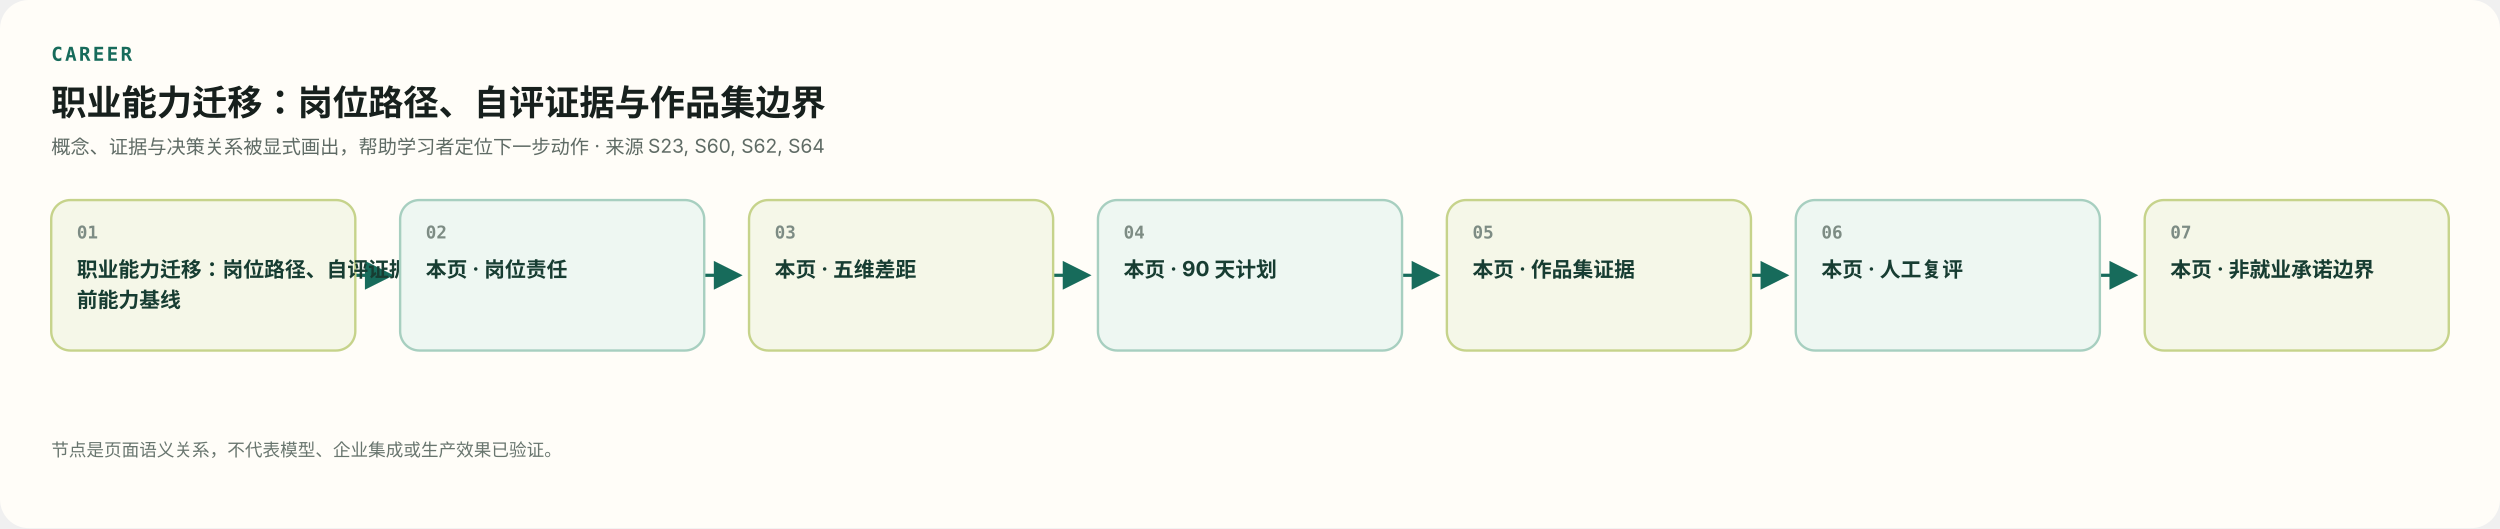
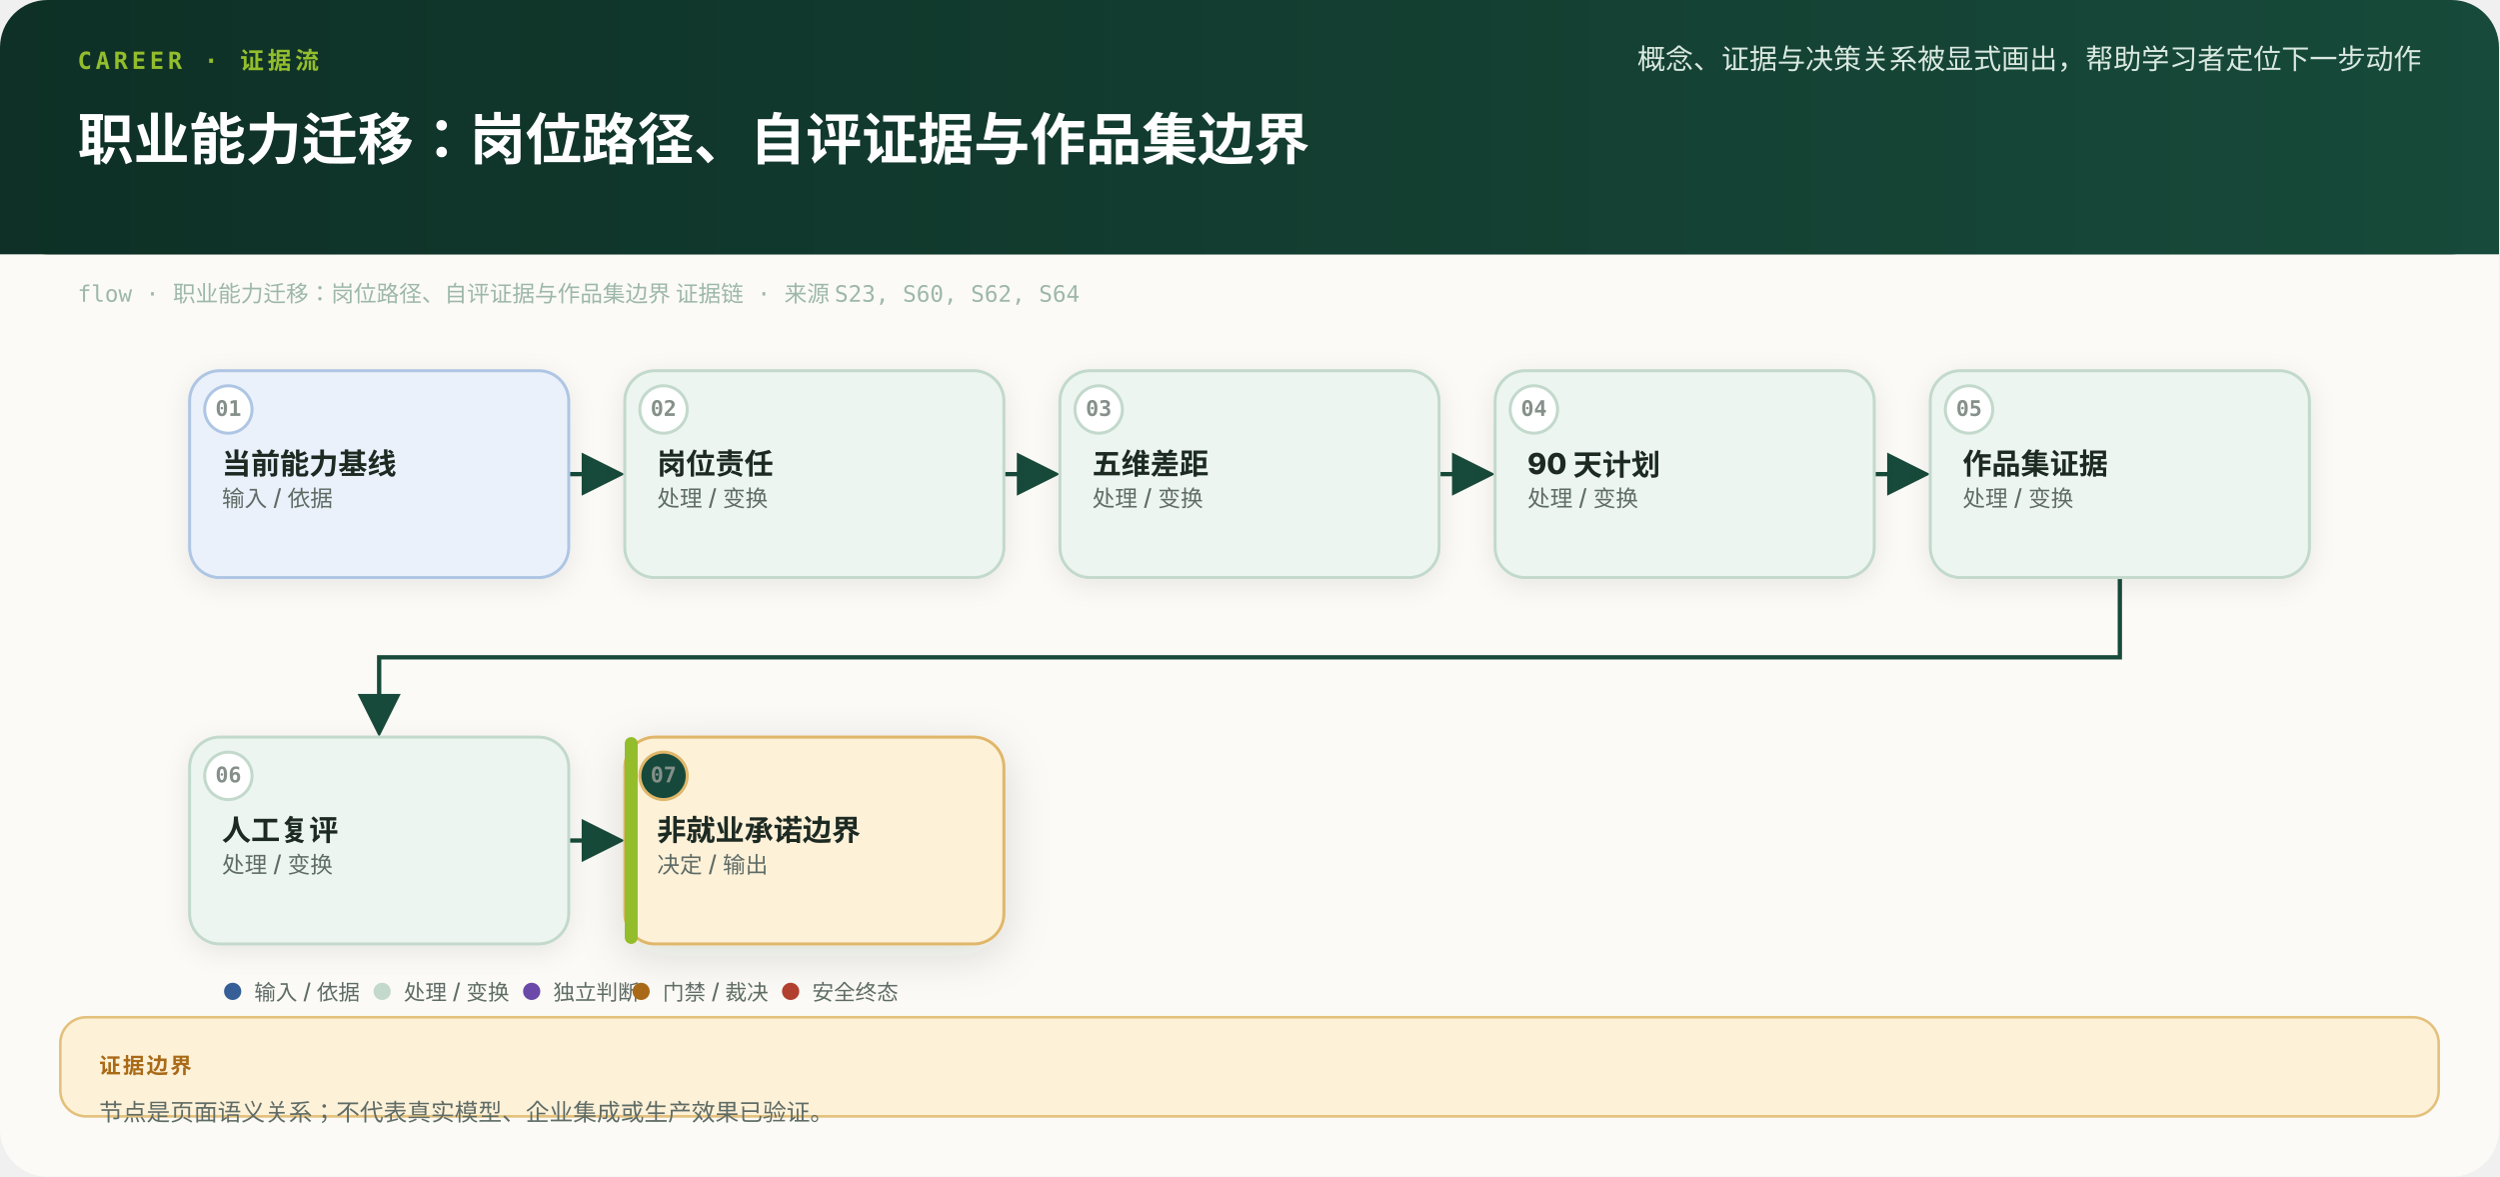
- <svg xmlns="http://www.w3.org/2000/svg" role="img" aria-labelledby="title desc" viewBox="0 0 1562 330" width="1562" height="330">
+ <svg xmlns="http://www.w3.org/2000/svg" role="img" aria-labelledby="title desc" viewBox="0 0 1160 546" width="1160" height="546">
+   <linearGradient id="ds-header-grad" x1="0" y1="0" x2="1" y2="0">
+     <stop offset="0" stop-color="#0e3026" />
+     <stop offset="1" stop-color="#174a3a" />
+   </linearGradient>
  <defs>
-     <marker id="arrow" markerWidth="9" markerHeight="9" refX="7" refY="4.5" orient="auto">
-       <path d="M0,0 L9,4.5 L0,9 z" fill="#176b5b" />
+     <filter id="ds-soft" x="-20%" y="-20%" width="140%" height="150%">
+       <feDropShadow dx="0" dy="3" stdDeviation="6" flood-color="#0e3026" flood-opacity="0.08" />
+     </filter>
+     <filter id="ds-strong" x="-20%" y="-20%" width="140%" height="150%">
+       <feDropShadow dx="0" dy="5" stdDeviation="10" flood-color="#0e3026" flood-opacity="0.13" />
+     </filter>
+     <marker id="ds-arw-forest" markerWidth="10" markerHeight="10" refX="8" refY="5" orient="auto">
+       <path d="M0 0 L10 5 L0 10 z" fill="#174a3a" />
+     </marker>
+     <marker id="ds-arw-amber" markerWidth="10" markerHeight="10" refX="8" refY="5" orient="auto">
+       <path d="M0 0 L10 5 L0 10 z" fill="#a96a18" />
+     </marker>
+     <marker id="ds-arw-red" markerWidth="10" markerHeight="10" refX="8" refY="5" orient="auto">
+       <path d="M0 0 L10 5 L0 10 z" fill="#b2402f" />
+     </marker>
+     <marker id="ds-arw-soft" markerWidth="10" markerHeight="10" refX="8" refY="5" orient="auto">
+       <path d="M0 0 L10 5 L0 10 z" fill="#85908a" />
    </marker>
  </defs>
  <style>
-     .canvas{fill:#fffdf8}.eyebrow{font:700 12px ui-monospace,monospace;letter-spacing:.12em;fill:#176b5b}.title{font:800 22px -apple-system,BlinkMacSystemFont,"PingFang SC",sans-serif;fill:#17201d}.subtitle{font:400 12px -apple-system,BlinkMacSystemFont,"PingFang SC",sans-serif;fill:#5f6b65}.node rect{fill:#eef7f2;stroke:#a7cfc0;stroke-width:1.5}.node:nth-of-type(odd) rect{fill:#f5f7e8;stroke:#c6d38b}.node-index{font:700 11px ui-monospace,monospace;fill:#7d8c84}.node-label{font:700 13px -apple-system,BlinkMacSystemFont,"PingFang SC",sans-serif;fill:#173d32}.arrow{stroke:#176b5b;stroke-width:2;fill:none}.source{font:400 11px ui-monospace,monospace;fill:#68756e}
-   </style>
-   <rect class="canvas" width="100%" height="100%" rx="18" />
-   <text x="32" y="38" class="eyebrow">CAREER</text>
-   <text x="32" y="72" class="title">职业能力迁移：岗位路径、自评证据与作品集边界</text>
-   <text x="32" y="96" class="subtitle">概念、证据与决策关系被显式画出，帮助学习者定位下一步动作 · 来源 S23, S60, S62, S64</text>
-   <path d="M 222 172 L 242 172" class="arrow" marker-end="url(#arrow)" />
-   <path d="M 440 172 L 460 172" class="arrow" marker-end="url(#arrow)" />
-   <path d="M 658 172 L 678 172" class="arrow" marker-end="url(#arrow)" />
-   <path d="M 876 172 L 896 172" class="arrow" marker-end="url(#arrow)" />
-   <path d="M 1094 172 L 1114 172" class="arrow" marker-end="url(#arrow)" />
-   <path d="M 1312 172 L 1332 172" class="arrow" marker-end="url(#arrow)" />
-   <g class="node">
-     <rect x="32" y="125" width="190" height="94" rx="12" />
-     <text x="48" y="149" class="node-index">01</text>
-     <text x="48" y="173" class="node-label">职业能力迁移：岗位路径、自评证据与… · 当</text>
-     <text x="48" y="192" class="node-label">前能力基线</text>
+     .ds-bg{fill:#fbfaf6}
+     .ds-header{fill:url(#ds-header-grad)}
+     .ds-eyebrow{font:700 11px ui-monospace,SFMono-Regular,Menlo,Consolas,monospace;letter-spacing:.16em;fill:#93bd2c}
+     .ds-title{font:800 26px -apple-system,BlinkMacSystemFont,"Segoe UI","PingFang SC","Hiragino Sans GB","Microsoft YaHei",sans-serif;fill:#ffffff}
+     .ds-subtitle{font:500 13px -apple-system,BlinkMacSystemFont,"Segoe UI","PingFang SC","Hiragino Sans GB","Microsoft YaHei",sans-serif;fill:#d9e8e0}
+     .ds-source{font:500 10.5px ui-monospace,SFMono-Regular,Menlo,Consolas,monospace;fill:#9db7ab}
+     .ds-section{font:800 11px ui-monospace,SFMono-Regular,Menlo,Consolas,monospace;letter-spacing:.12em;fill:#174a3a}
+     .ds-foot{font:500 11px -apple-system,BlinkMacSystemFont,"Segoe UI","PingFang SC","Hiragino Sans GB","Microsoft YaHei",sans-serif;fill:#5f6c66}
+     .ds-footbadge{font:800 10px ui-monospace,SFMono-Regular,Menlo,Consolas,monospace;letter-spacing:.1em;fill:#a96a18}
+     .ds-node rect{stroke-width:1.4}
+     .ds-node-title{font:800 13.5px -apple-system,BlinkMacSystemFont,"Segoe UI","PingFang SC","Hiragino Sans GB","Microsoft YaHei",sans-serif;fill:#1c2924}
+     .ds-node-detail{font:500 10.5px -apple-system,BlinkMacSystemFont,"Segoe UI","PingFang SC","Hiragino Sans GB","Microsoft YaHei",sans-serif;fill:#5f6c66}
+     .ds-node-index{font:800 10px ui-monospace,SFMono-Regular,Menlo,Consolas,monospace;fill:#85908a}
+     .ds-edge{fill:none;stroke:#174a3a;stroke-width:2}
+     .ds-edge-label{font:600 9.5px -apple-system,BlinkMacSystemFont,"Segoe UI","PingFang SC","Hiragino Sans GB","Microsoft YaHei",sans-serif;fill:#5f6c66;paint-order:stroke;stroke:#fbfaf6;stroke-width:4px}
+     .ds-legend{font:500 10px -apple-system,BlinkMacSystemFont,"Segoe UI","PingFang SC","Hiragino Sans GB","Microsoft YaHei",sans-serif;fill:#5f6c66}
+ </style>
+   <rect class="ds-bg" width="1160" height="546" rx="22" />
+   <rect class="ds-header" x="0" y="0" width="1160" height="118" rx="22" />
+   <rect class="ds-header" x="0" y="96" width="1160" height="22" />
+   <text class="ds-eyebrow" x="36" y="32">CAREER · 证据流</text>
+   <text class="ds-subtitle" x="1124" y="32" text-anchor="end">概念、证据与决策关系被显式画出，帮助学习者定位下一步动作</text>
+   <text class="ds-title" x="36" y="74">职业能力迁移：岗位路径、自评证据与作品集边界</text>
+   <text class="ds-source" x="36" y="140">flow · 职业能力迁移：岗位路径、自评证据与作品集边界 证据链 · 来源 S23, S60, S62, S64</text>
+   <path d="M 264 220 L 286 220" fill="none" stroke="#174a3a" stroke-width="2" marker-end="url(#ds-arw-forest)" />
+   <path d="M 466 220 L 488 220" fill="none" stroke="#174a3a" stroke-width="2" marker-end="url(#ds-arw-forest)" />
+   <path d="M 668 220 L 690 220" fill="none" stroke="#174a3a" stroke-width="2" marker-end="url(#ds-arw-forest)" />
+   <path d="M 870 220 L 892 220" fill="none" stroke="#174a3a" stroke-width="2" marker-end="url(#ds-arw-forest)" />
+   <path d="M 984 268 V 305 H 176 V 338" fill="none" stroke="#174a3a" stroke-width="2" marker-end="url(#ds-arw-forest)" />
+   <path d="M 264 390 L 286 390" fill="none" stroke="#174a3a" stroke-width="2" marker-end="url(#ds-arw-forest)" />
+   <g class="ds-node" filter="url(#ds-soft)">
+     <rect x="88" y="172" width="176" height="96" rx="14" fill="#eaf1fa" stroke="#aec6e3" />
+     <circle cx="106" cy="190" r="11" fill="#ffffff" stroke="#aec6e3" stroke-width="1.4" />
+     <text class="ds-node-index" x="106" y="193" text-anchor="middle">01</text>
+     <text class="ds-node-title" x="103" y="220">当前能力基线</text>
+     <text class="ds-node-detail" x="103" y="235">输入 / 依据</text>
  </g>
-   <g class="node">
-     <rect x="250" y="125" width="190" height="94" rx="12" />
-     <text x="266" y="149" class="node-index">02</text>
-     <text x="266" y="173" class="node-label">本页 · 岗位责任</text>
+   <g class="ds-node" filter="url(#ds-soft)">
+     <rect x="290" y="172" width="176" height="96" rx="14" fill="#edf5f0" stroke="#c2d9cc" />
+     <circle cx="308" cy="190" r="11" fill="#ffffff" stroke="#c2d9cc" stroke-width="1.4" />
+     <text class="ds-node-index" x="308" y="193" text-anchor="middle">02</text>
+     <text class="ds-node-title" x="305" y="220">岗位责任</text>
+     <text class="ds-node-detail" x="305" y="235">处理 / 变换</text>
  </g>
-   <g class="node">
-     <rect x="468" y="125" width="190" height="94" rx="12" />
-     <text x="484" y="149" class="node-index">03</text>
-     <text x="484" y="173" class="node-label">本页 · 五维差距</text>
+   <g class="ds-node" filter="url(#ds-soft)">
+     <rect x="492" y="172" width="176" height="96" rx="14" fill="#edf5f0" stroke="#c2d9cc" />
+     <circle cx="510" cy="190" r="11" fill="#ffffff" stroke="#c2d9cc" stroke-width="1.4" />
+     <text class="ds-node-index" x="510" y="193" text-anchor="middle">03</text>
+     <text class="ds-node-title" x="507" y="220">五维差距</text>
+     <text class="ds-node-detail" x="507" y="235">处理 / 变换</text>
  </g>
-   <g class="node">
-     <rect x="686" y="125" width="190" height="94" rx="12" />
-     <text x="702" y="149" class="node-index">04</text>
-     <text x="702" y="173" class="node-label">本页 · 90 天计划</text>
+   <g class="ds-node" filter="url(#ds-soft)">
+     <rect x="694" y="172" width="176" height="96" rx="14" fill="#edf5f0" stroke="#c2d9cc" />
+     <circle cx="712" cy="190" r="11" fill="#ffffff" stroke="#c2d9cc" stroke-width="1.4" />
+     <text class="ds-node-index" x="712" y="193" text-anchor="middle">04</text>
+     <text class="ds-node-title" x="709" y="220">90 天计划</text>
+     <text class="ds-node-detail" x="709" y="235">处理 / 变换</text>
  </g>
-   <g class="node">
-     <rect x="904" y="125" width="190" height="94" rx="12" />
-     <text x="920" y="149" class="node-index">05</text>
-     <text x="920" y="173" class="node-label">本页 · 作品集证据</text>
+   <g class="ds-node" filter="url(#ds-soft)">
+     <rect x="896" y="172" width="176" height="96" rx="14" fill="#edf5f0" stroke="#c2d9cc" />
+     <circle cx="914" cy="190" r="11" fill="#ffffff" stroke="#c2d9cc" stroke-width="1.4" />
+     <text class="ds-node-index" x="914" y="193" text-anchor="middle">05</text>
+     <text class="ds-node-title" x="911" y="220">作品集证据</text>
+     <text class="ds-node-detail" x="911" y="235">处理 / 变换</text>
  </g>
-   <g class="node">
-     <rect x="1122" y="125" width="190" height="94" rx="12" />
-     <text x="1138" y="149" class="node-index">06</text>
-     <text x="1138" y="173" class="node-label">本页 · 人工复评</text>
+   <g class="ds-node" filter="url(#ds-soft)">
+     <rect x="88" y="342" width="176" height="96" rx="14" fill="#edf5f0" stroke="#c2d9cc" />
+     <circle cx="106" cy="360" r="11" fill="#ffffff" stroke="#c2d9cc" stroke-width="1.4" />
+     <text class="ds-node-index" x="106" y="363" text-anchor="middle">06</text>
+     <text class="ds-node-title" x="103" y="390">人工复评</text>
+     <text class="ds-node-detail" x="103" y="405">处理 / 变换</text>
  </g>
-   <g class="node">
-     <rect x="1340" y="125" width="190" height="94" rx="12" />
-     <text x="1356" y="149" class="node-index">07</text>
-     <text x="1356" y="173" class="node-label">本页 · 非就业承诺边界</text>
+   <g class="ds-node" filter="url(#ds-strong)">
+     <rect x="290" y="342" width="176" height="96" rx="14" fill="#fdf1d8" stroke="#e0b76a" stroke-width="2" />
+     <rect x="290" y="342" width="6" height="96" rx="3" fill="#93bd2c" />
+     <circle cx="308" cy="360" r="11" fill="#174a3a" stroke="#e0b76a" stroke-width="1.4" />
+     <text class="ds-node-index" x="308" y="363" text-anchor="middle" fill="#ffffff">07</text>
+     <text class="ds-node-title" x="305" y="390">非就业承诺边界</text>
+     <text class="ds-node-detail" x="305" y="405">决定 / 输出</text>
  </g>
-   <text x="32" y="285" class="source">节点是页面语义关系，不代表模型、企业集成或生产效果已验证。</text>
+   <circle cx="108" cy="460" r="4" fill="#355f96" />
+   <text class="ds-legend" x="118" y="464">输入 / 依据</text>
+   <circle cx="177.4" cy="460" r="4" fill="#c2d9cc" />
+   <text class="ds-legend" x="187.4" y="464">处理 / 变换</text>
+   <circle cx="246.8" cy="460" r="4" fill="#6a49a8" />
+   <text class="ds-legend" x="256.8" y="464">独立判断</text>
+   <circle cx="297.6" cy="460" r="4" fill="#a96a18" />
+   <text class="ds-legend" x="307.6" y="464">门禁 / 裁决</text>
+   <circle cx="367" cy="460" r="4" fill="#b2402f" />
+   <text class="ds-legend" x="377" y="464">安全终态</text>
+   <rect x="28" y="472" width="1104" height="46" rx="12" fill="#fdf1d8" stroke="#e3c07b" stroke-width="1.2" />
+   <text class="ds-footbadge" x="46" y="498">证据边界</text>
+   <text class="ds-foot" x="46" y="520">节点是页面语义关系；不代表真实模型、企业集成或生产效果已验证。</text>
</svg>
